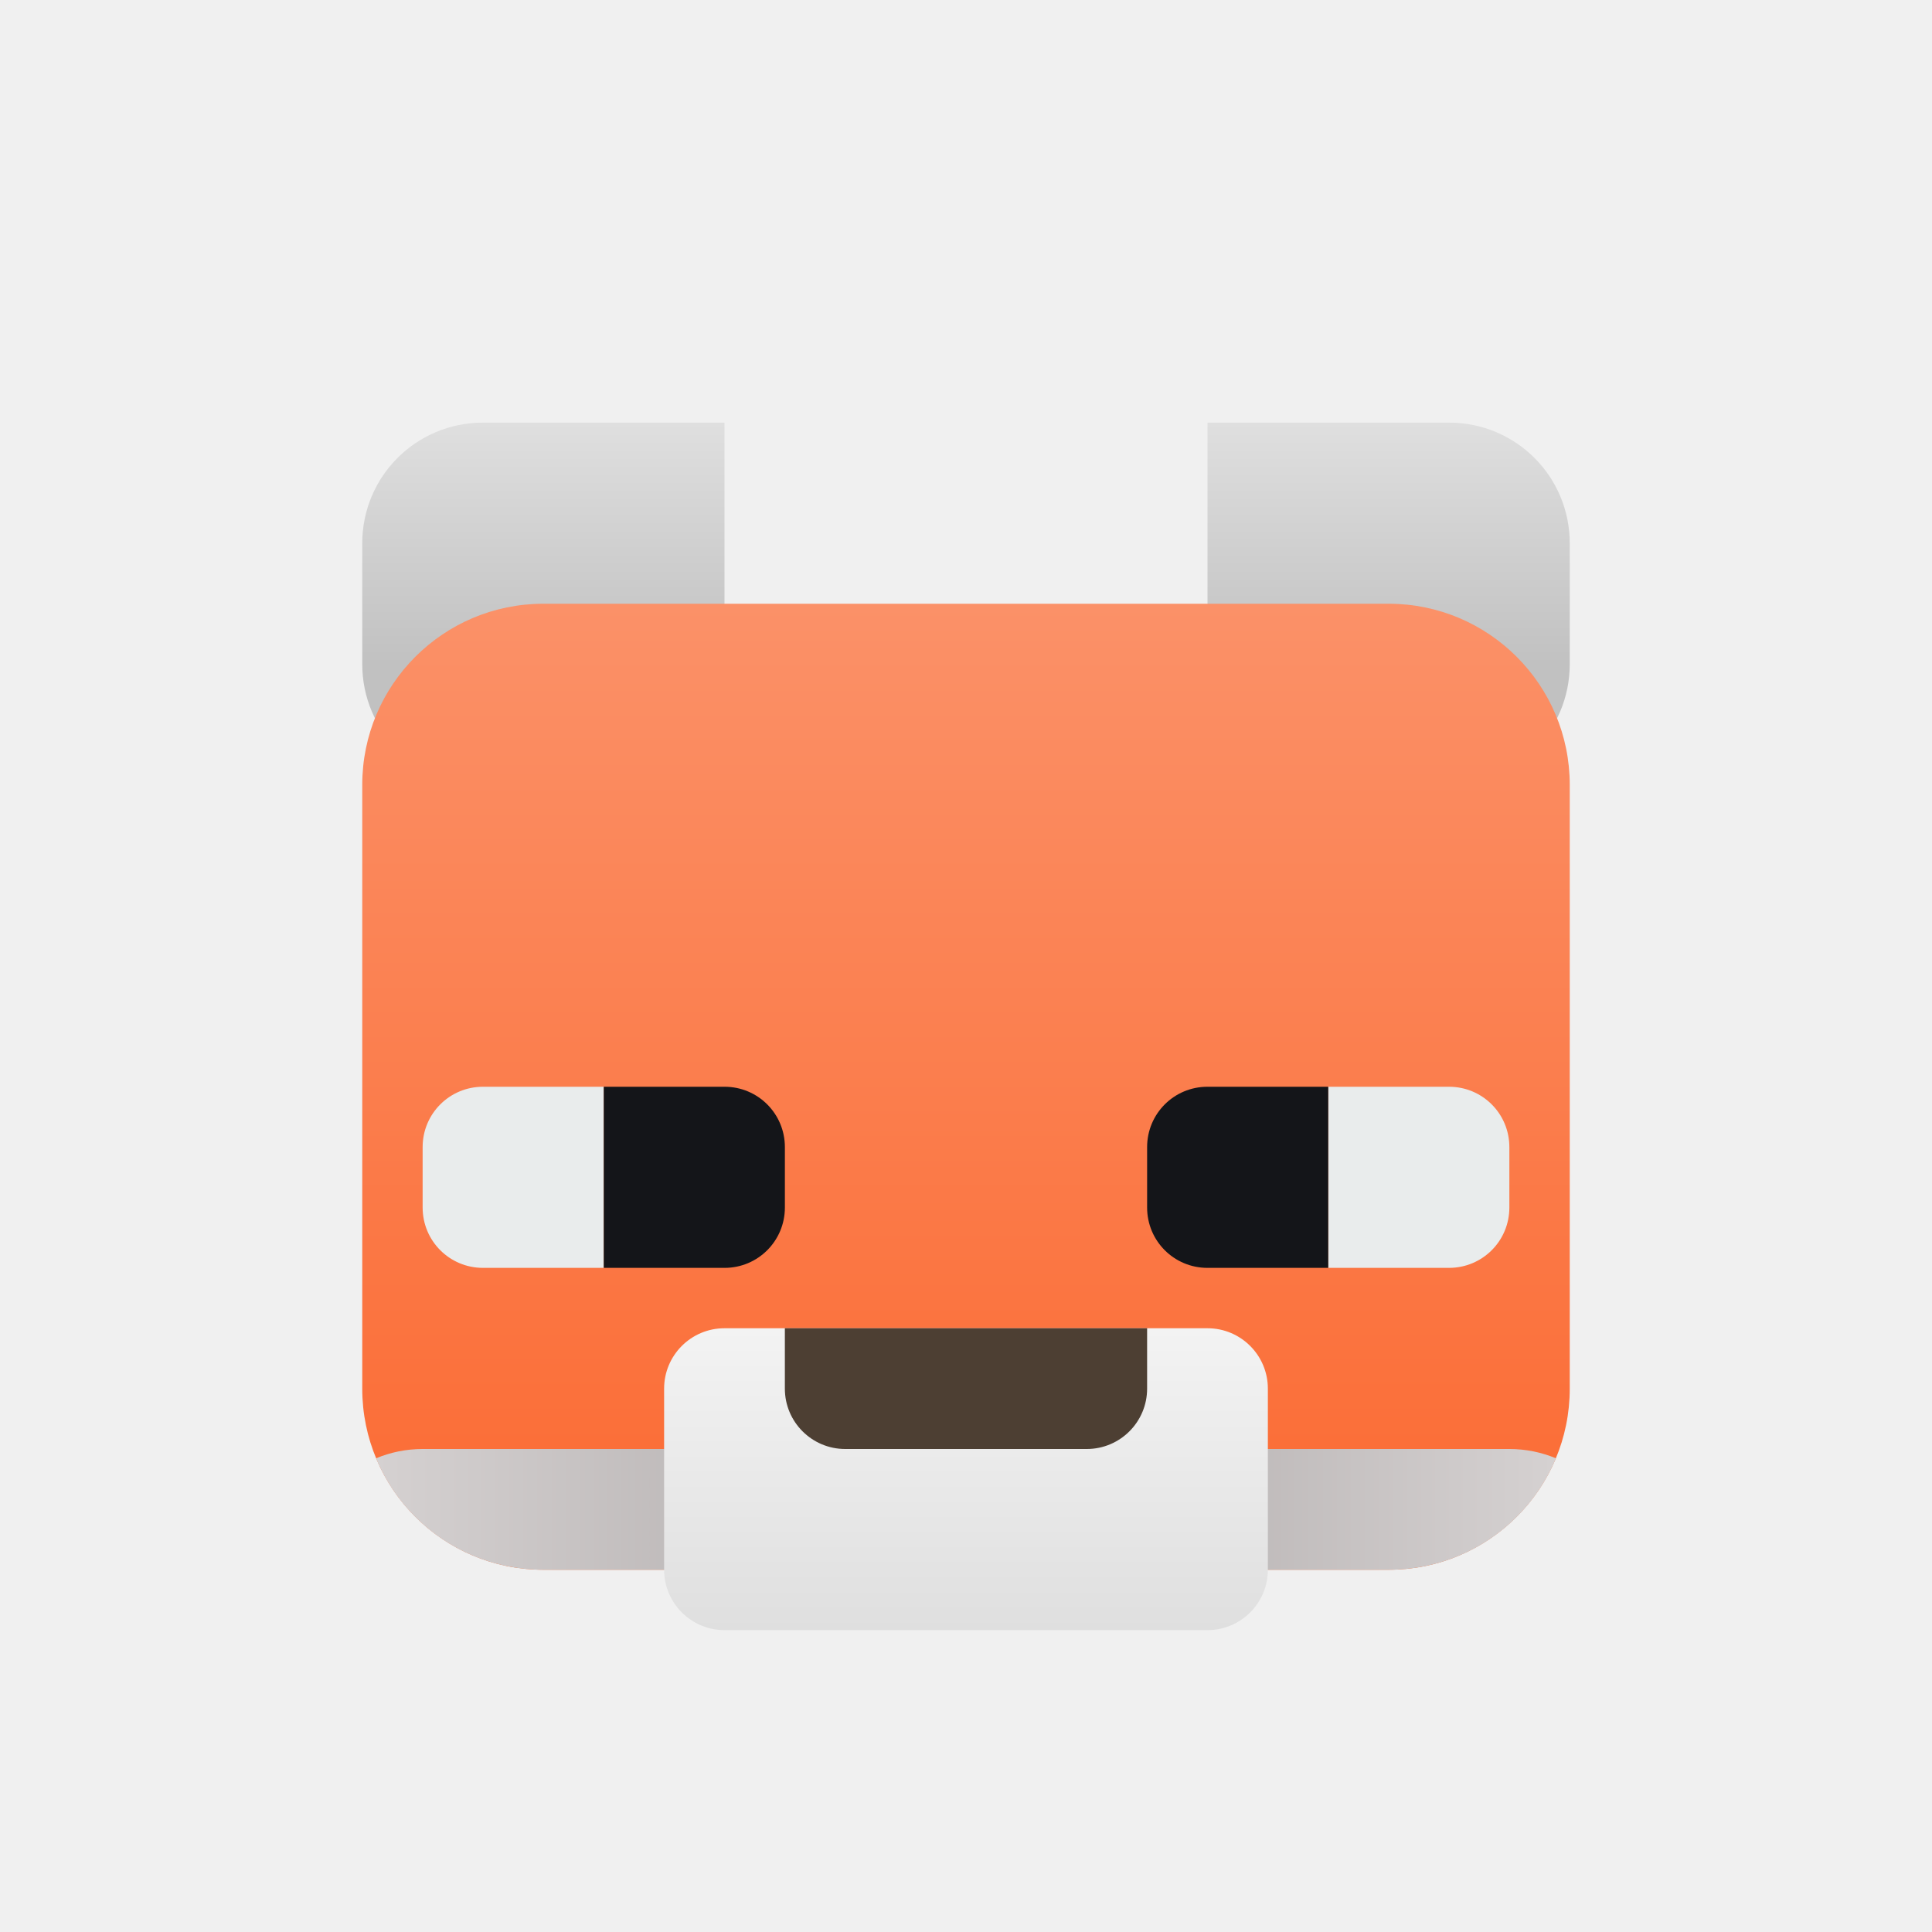
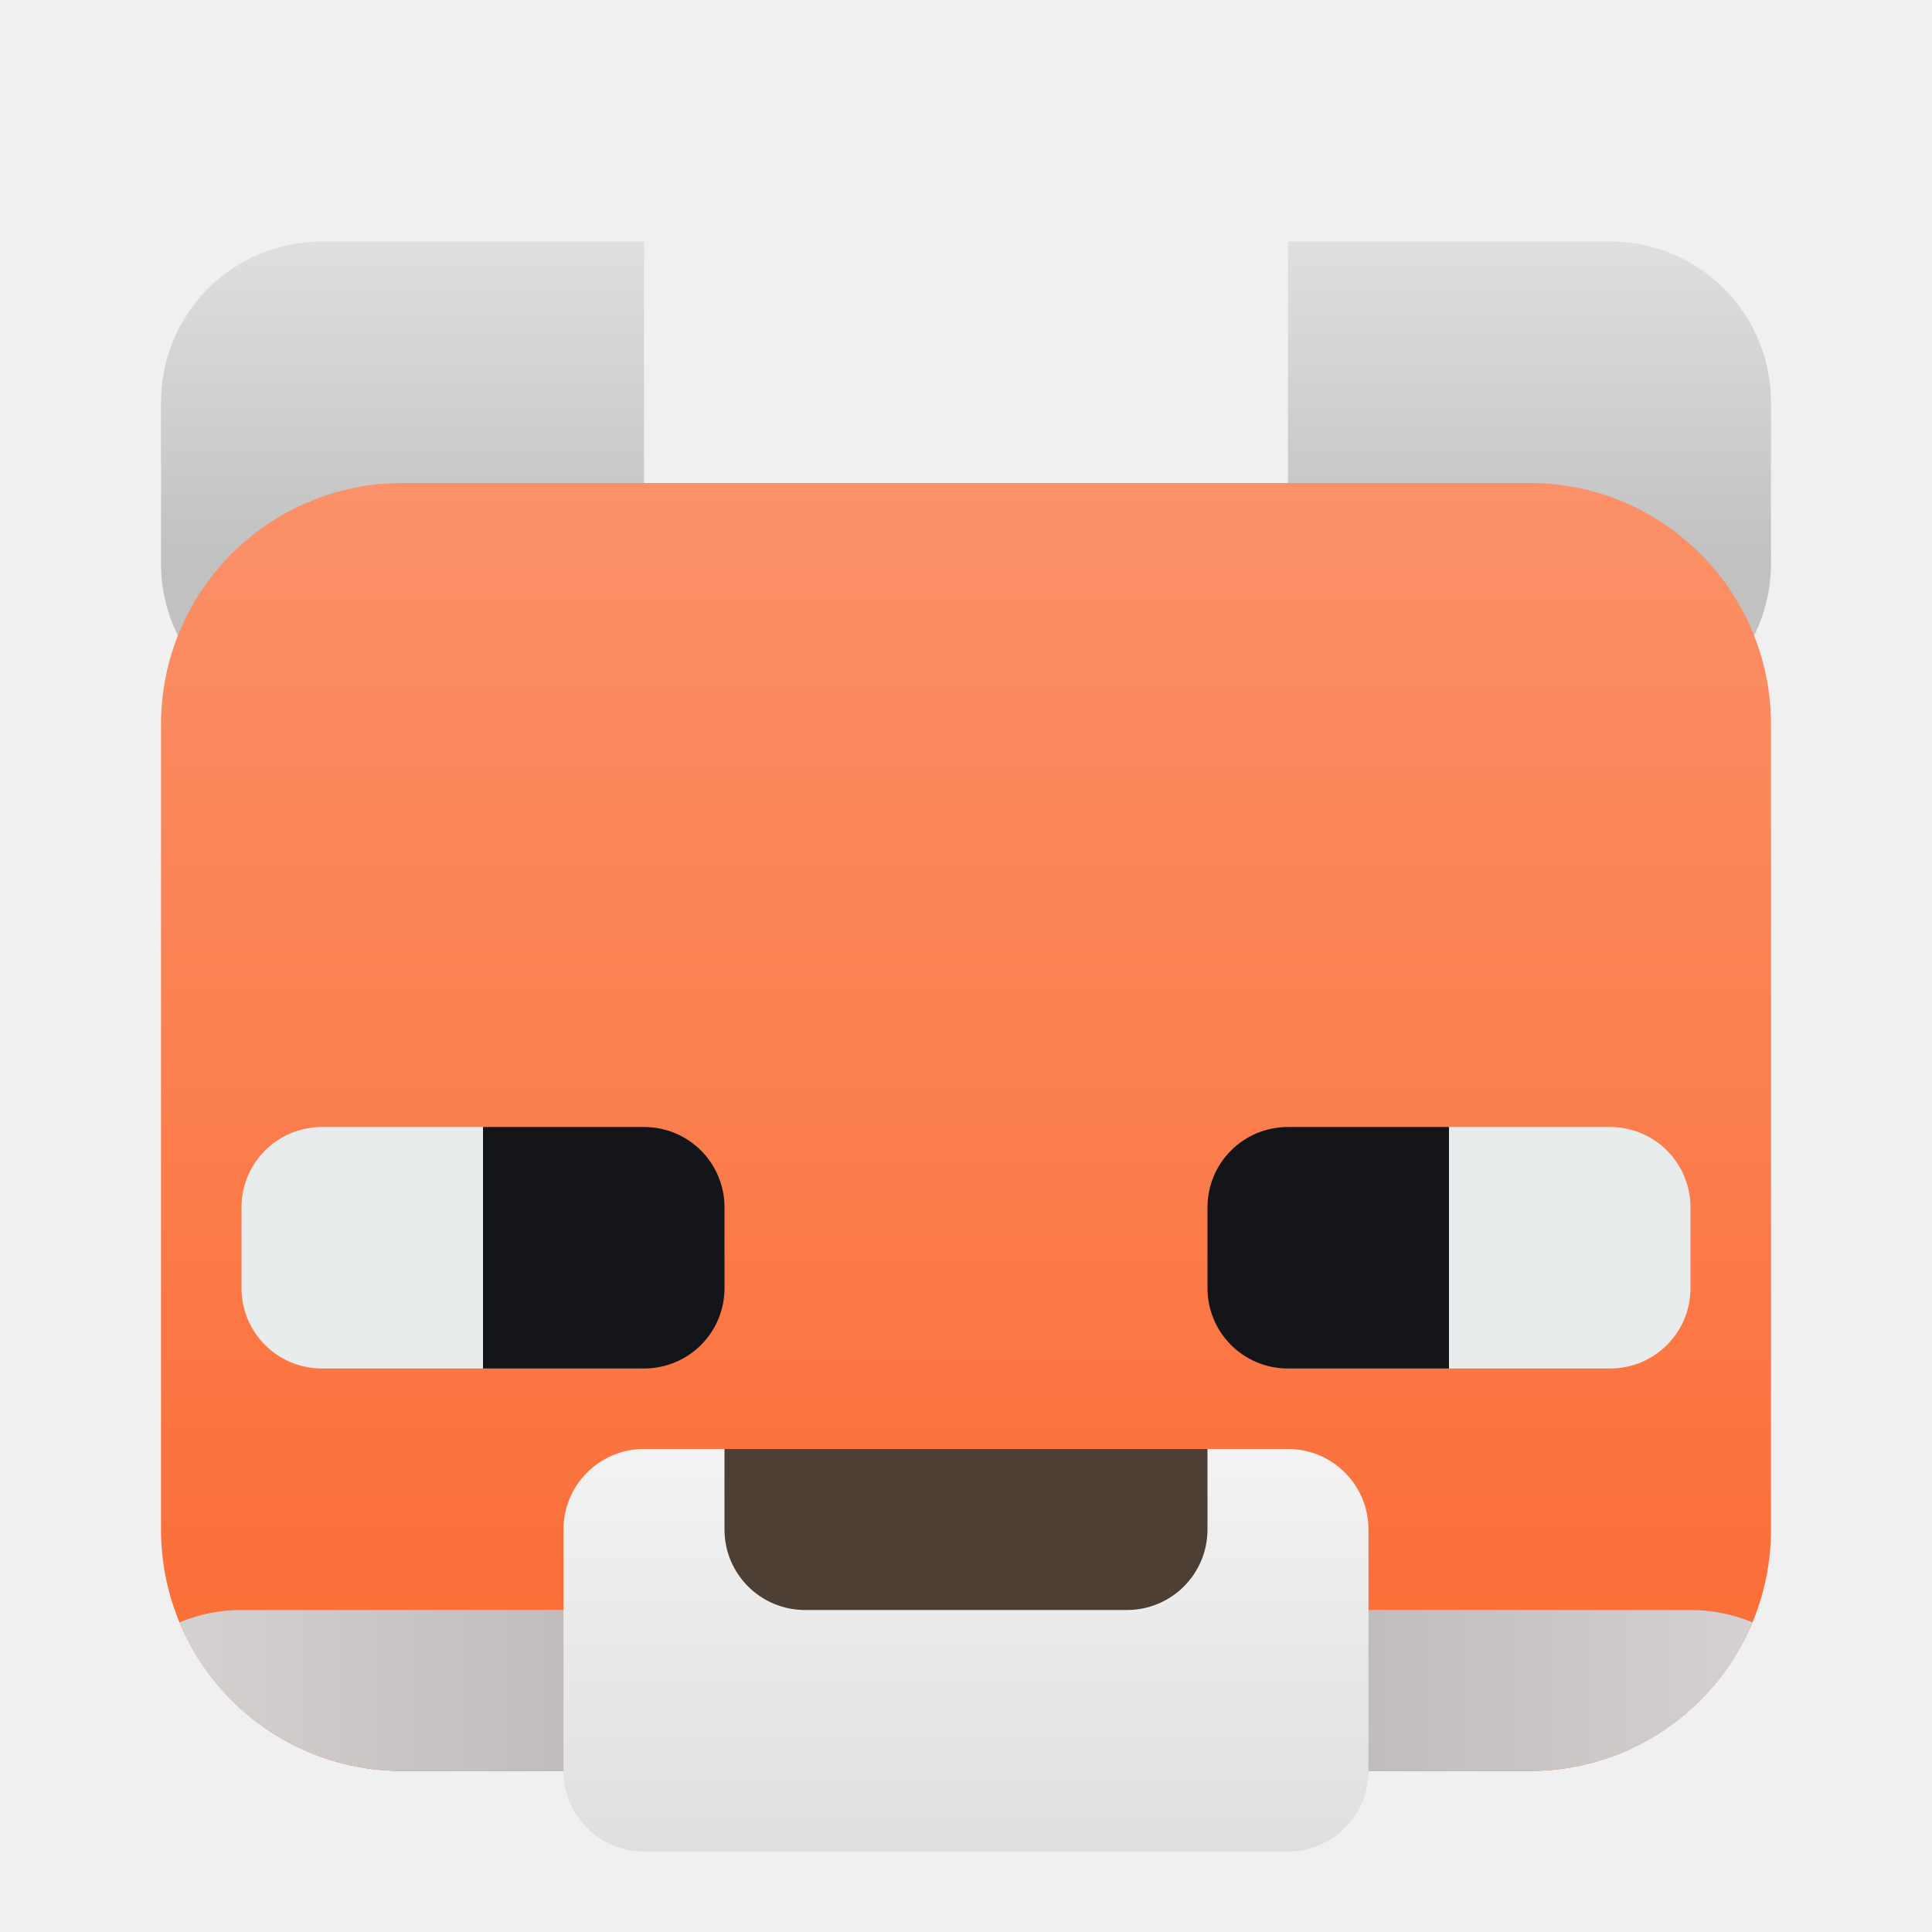
- <svg xmlns="http://www.w3.org/2000/svg" xmlns:xlink="http://www.w3.org/1999/xlink" width="32" height="32" version="1.1" viewBox="0 0 32 32" id="svg168" xml:space="preserve">
+ <svg xmlns="http://www.w3.org/2000/svg" xmlns:xlink="http://www.w3.org/1999/xlink" width="24" height="24" version="1.1" viewBox="0 0 24 24" id="svg168" xml:space="preserve">
  <defs id="defs172">
-     <linearGradient xlink:href="#linearGradient288023" id="linearGradient288033" x1="183" y1="11" x2="183" y2="7" gradientUnits="userSpaceOnUse" />
    <linearGradient id="linearGradient288023">
      <stop style="stop-color:#c1c1c1;stop-opacity:1;" offset="0" id="stop288019" />
      <stop style="stop-color:#dfdfdf;stop-opacity:1;" offset="1" id="stop288021" />
    </linearGradient>
+     <linearGradient xlink:href="#linearGradient288023" id="linearGradient288033" x1="183" y1="11" x2="183" y2="7" gradientUnits="userSpaceOnUse" />
    <linearGradient xlink:href="#linearGradient288023" id="linearGradient288025" x1="171" y1="11" x2="171" y2="7" gradientUnits="userSpaceOnUse" />
    <linearGradient xlink:href="#linearGradient287141" id="linearGradient287143" x1="181.385" y1="22" x2="181.385" y2="6" gradientUnits="userSpaceOnUse" gradientTransform="translate(-12.38519,4.000002)" />
    <linearGradient id="linearGradient287141">
      <stop style="stop-color:#fb6a32;stop-opacity:1;" offset="0" id="stop287137" />
      <stop style="stop-color:#fb9168;stop-opacity:1;" offset="1" id="stop287139" />
    </linearGradient>
    <linearGradient xlink:href="#linearGradient287169" id="linearGradient287171" x1="178.385" y1="22" x2="198.385" y2="22" gradientUnits="userSpaceOnUse" gradientTransform="translate(-12.38519,4.000002)" />
    <linearGradient id="linearGradient287169">
      <stop style="stop-color:#d6d2d2;stop-opacity:1;" offset="0" id="stop287165" />
      <stop style="stop-color:#aca7a7;stop-opacity:1;" offset="0.499" id="stop287173" />
      <stop style="stop-color:#d6d2d2;stop-opacity:1;" offset="0.999" id="stop287167" />
    </linearGradient>
-     <clipPath clipPathUnits="userSpaceOnUse" id="clipPath51465-6-2-8-5-5-4-9">
-       <rect style="fill:#dfdfdf;fill-opacity:1;stroke-width:0.265;paint-order:stroke markers fill;stop-color:#000000" id="rect51467-3-9-5-9-9-2-3" width="10" height="5" x="183.385" y="18" ry="1" />
+     <clipPath clipPathUnits="userSpaceOnUse" id="clipPath51465-6-2-8-5-5-4-9-7">
+       <rect style="fill:#dfdfdf;fill-opacity:1;stroke-width:0.265;paint-order:stroke markers fill;stop-color:#000000" id="rect51467-3-9-5-9-9-2-3-5" width="10" height="5" x="183.385" y="18" ry="1" />
    </clipPath>
    <linearGradient xlink:href="#linearGradient287187" id="linearGradient287189" x1="192.385" y1="23" x2="192.385" y2="18" gradientUnits="userSpaceOnUse" />
    <linearGradient id="linearGradient287187">
      <stop style="stop-color:#dfdfdf;stop-opacity:1;" offset="0" id="stop287183" />
      <stop style="stop-color:#f3f3f3;stop-opacity:1;" offset="1" id="stop287185" />
    </linearGradient>
  </defs>
-   <g id="i_fox" transform="translate(-160)">
+   <g id="i_fox" transform="translate(-164,-4)">
    <path id="path51543" style="fill:url(#linearGradient288033);fill-opacity:1;stroke-width:0.265;paint-order:stroke markers fill;stop-color:#000000" d="m 180,7 v 2 1 1 c 0,1.108 0.892,2 2,2 h 2 c 1.108,0 2,-0.892 2,-2 V 9 c 0,-1.108 -0.892,-2 -2,-2 h -1 -1 z" />
    <path id="rect51469" style="fill:url(#linearGradient288025);fill-opacity:1;stroke-width:0.265;paint-order:stroke markers fill;stop-color:#000000" d="m 172,7 v 2 1 1 c 0,1.108 -0.892,2 -2,2 h -2 c -1.108,0 -2,-0.892 -2,-2 V 9 c 0,-1.108 0.892,-2 2,-2 h 1 1 z" />
    <rect style="fill:url(#linearGradient287143);fill-opacity:1;stroke-width:0.271;paint-order:stroke markers fill;stop-color:#000000" id="rect50678" width="20" height="16" x="166" y="10" ry="3" />
    <path id="rect51545" style="fill:url(#linearGradient287171);fill-opacity:1;stroke-width:0.259;paint-order:stroke markers fill;stop-color:#000000" d="m 167,24 c -0.274,0 -0.534,0.055 -0.771,0.154 C 166.679,25.24 167.748,26 169,26 h 14 c 1.252,0 2.321,-0.76 2.771,-1.846 C 185.534,24.055 185.274,24 185,24 Z" />
-     <g id="g51463" clip-path="url(#clipPath51465-6-2-8-5-5-4-9)" transform="translate(-12.38519,4.000002)">
+     <g id="g51463" clip-path="url(#clipPath51465-6-2-8-5-5-4-9-7)" transform="translate(-12.38519,4.000002)">
      <rect style="fill:url(#linearGradient287189);fill-opacity:1;stroke-width:0.265;paint-order:stroke markers fill;stop-color:#000000" id="rect51033" width="10" height="5" x="183.385" y="18" />
      <rect style="fill:#4d3f33;fill-opacity:1;stroke-width:0.265;paint-order:stroke markers fill;stop-color:#000000" id="rect51319" width="6" height="3" x="185.385" y="17" ry="1" />
    </g>
    <g id="g52513" clip-path="none" transform="matrix(-1,0,0,1,352.3852,4.000002)">
      <path id="rect52365" style="fill:#e9ecec;fill-opacity:1;stroke-width:0.265;paint-order:stroke markers fill;stop-color:#000000" d="m 184.385,14 c 0.554,0 1,0.446 1,1 v 1 c 0,0.554 -0.446,1 -1,1 h -2 v -3 z" />
      <path id="path102360" style="fill:#141519;fill-opacity:1;stroke-width:0.265;paint-order:stroke markers fill;stop-color:#000000" d="m 180.385,14 c -0.554,0 -1,0.446 -1,1 v 1 c 0,0.554 0.446,1 1,1 h 2 v -3 z" />
    </g>
    <use x="0" y="0" xlink:href="#g52513" id="use55252" transform="matrix(-1,0,0,1,352,0)" />
-     <rect style="fill:#ffffff;fill-opacity:0;stroke:none;stroke-width:0.265;paint-order:stroke markers fill;stop-color:#000000" id="rect128412-7-4" width="32" height="32" x="160" y="0" />
+     <rect style="fill:#ffffff;fill-opacity:0;stroke:none;stroke-width:0.265;paint-order:stroke markers fill;stop-color:#000000" id="rect128412-7-4" width="24" height="24" x="164" y="4" />
  </g>
</svg>
